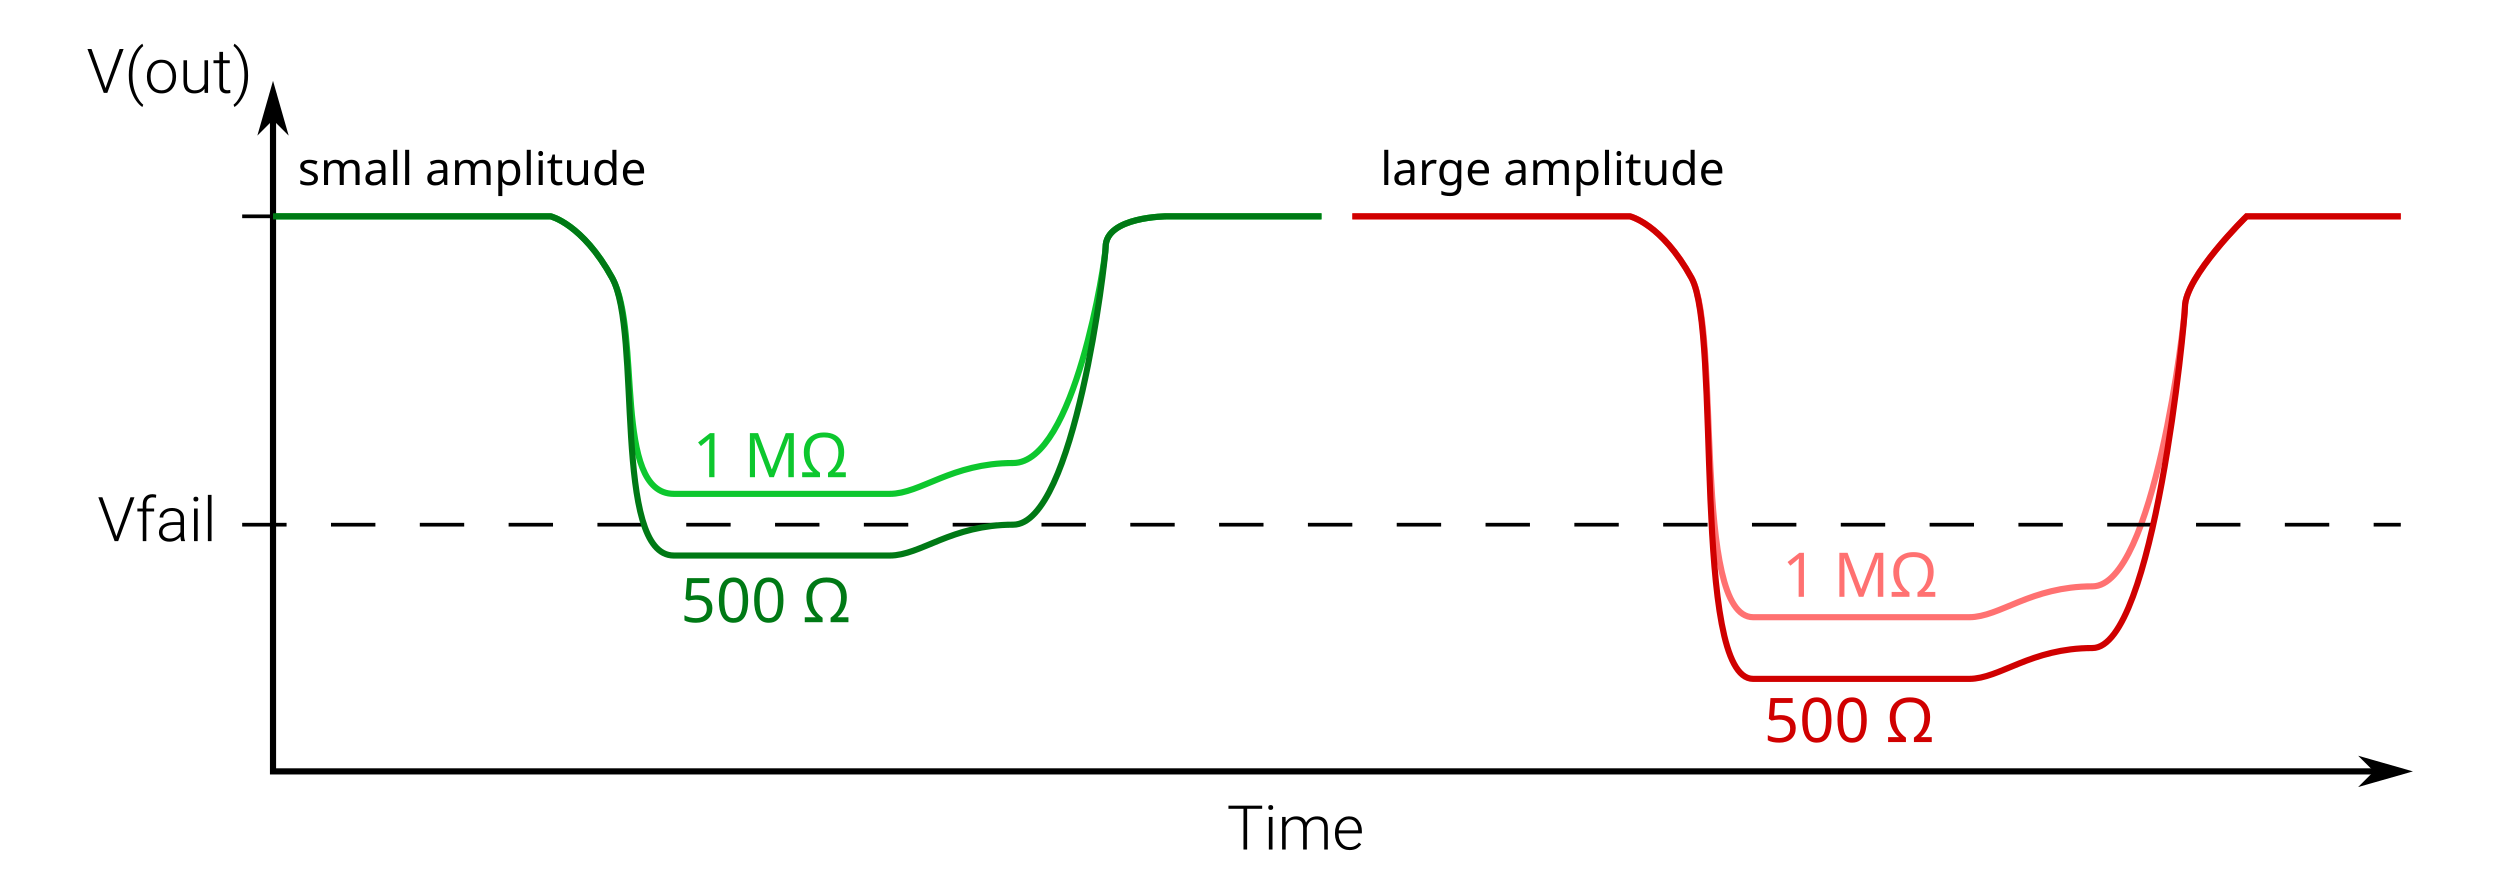
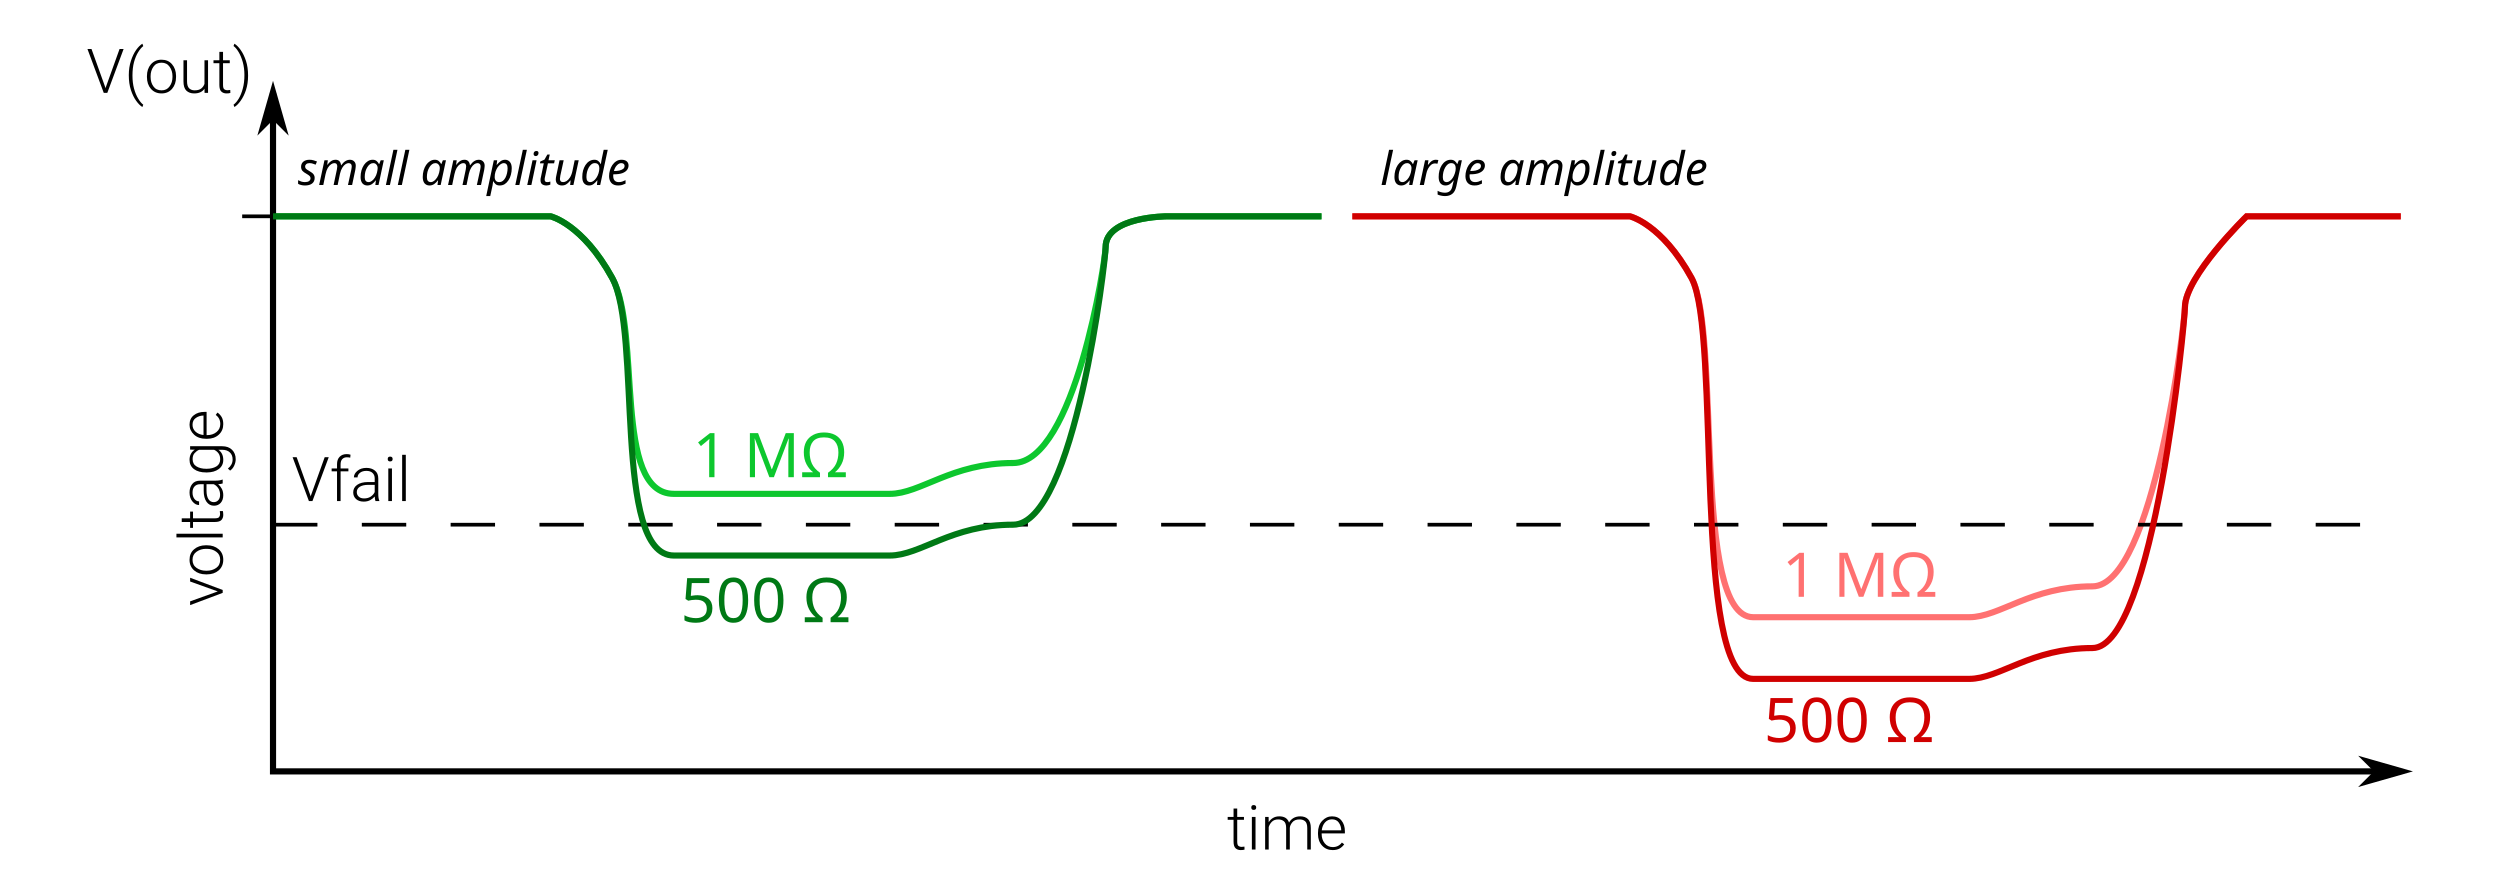
<svg xmlns="http://www.w3.org/2000/svg" width="114.398mm" height="40.9mm" viewBox="0 0 405.349 144.923" id="svg2" version="1.1">
  <defs id="defs4">
    <marker orient="auto" refY="0" refX="0" id="Arrow1Mstart" style="overflow:visible">
      <path id="path4535" d="M 0,0 5,-5 -12.5,0 5,5 0,0 Z" style="fill:#000000;fill-opacity:1;fill-rule:evenodd;stroke:#000000;stroke-width:1pt;stroke-opacity:1" transform="matrix(0.4,0,0,0.4,4,0)" />
    </marker>
    <marker style="overflow:visible" id="marker4371" refX="0" refY="0" orient="auto">
      <path transform="matrix(0.3,0,0,0.3,-0.69,0)" d="M 8.719,4.034 -2.207,0.016 8.719,-4.002 c -1.745,2.372 -1.735,5.617 -6e-7,8.035 z" style="fill:#000000;fill-opacity:1;fill-rule:evenodd;stroke:#000000;stroke-width:0.625;stroke-linejoin:round;stroke-opacity:1" id="path4373" />
    </marker>
    <marker style="overflow:visible" id="marker6791" refX="0" refY="0" orient="auto">
      <path transform="matrix(-0.3,0,0,-0.3,0.69,0)" d="M 8.719,4.034 -2.207,0.016 8.719,-4.002 c -1.745,2.372 -1.735,5.617 -6e-7,8.035 z" style="fill:#000000;fill-opacity:1;fill-rule:evenodd;stroke:#000000;stroke-width:0.625;stroke-linejoin:round;stroke-opacity:1" id="path6793" />
    </marker>
    <marker orient="auto" refY="0" refX="0" id="Arrow1Send" style="overflow:visible">
      <path id="path4980" d="M 0,0 5,-5 -12.5,0 5,5 0,0 Z" style="fill:#000000;fill-opacity:1;fill-rule:evenodd;stroke:#000000;stroke-width:1pt;stroke-opacity:1" transform="matrix(-0.2,0,0,-0.2,-1.2,0)" />
    </marker>
    <marker orient="auto" refY="0" refX="0" id="marker5221" style="overflow:visible">
      <path id="path4974" d="M 0,0 5,-5 -12.5,0 5,5 0,0 Z" style="fill:#000000;fill-opacity:1;fill-rule:evenodd;stroke:#000000;stroke-width:1pt;stroke-opacity:1" transform="matrix(-0.4,0,0,-0.4,-4,0)" />
    </marker>
    <marker style="overflow:visible" id="marker4855" refX="0" refY="0" orient="auto">
      <path transform="scale(0.4,0.4)" style="fill:#000000;fill-opacity:1;fill-rule:evenodd;stroke:#000000;stroke-width:1pt;stroke-opacity:1" d="m 5.77,0 -8.65,5 0,-10 8.65,5 z" id="path4857" />
    </marker>
    <marker style="overflow:visible" id="marker4743" refX="0" refY="0" orient="auto">
      <path transform="scale(0.4,0.4)" style="fill:#000000;fill-opacity:1;fill-rule:evenodd;stroke:#000000;stroke-width:1pt;stroke-opacity:1" d="m 5.77,0 -8.65,5 0,-10 8.65,5 z" id="path4745" />
    </marker>
    <marker orient="auto" refY="0" refX="0" id="TriangleInM" style="overflow:visible">
      <path id="path4435" d="m 5.77,0 -8.65,5 0,-10 8.65,5 z" style="fill:#000000;fill-opacity:1;fill-rule:evenodd;stroke:#000000;stroke-width:1pt;stroke-opacity:1" transform="scale(-0.4,-0.4)" />
    </marker>
    <marker orient="auto" refY="0" refX="0" id="TriangleOutS" style="overflow:visible">
      <path id="path4447" d="m 5.77,0 -8.65,5 0,-10 8.65,5 z" style="fill:#000000;fill-opacity:1;fill-rule:evenodd;stroke:#000000;stroke-width:1pt;stroke-opacity:1" transform="scale(0.2,0.2)" />
    </marker>
    <marker orient="auto" refY="0" refX="0" id="Arrow2Mend" style="overflow:visible">
      <path id="path4326" style="fill:#000000;fill-opacity:1;fill-rule:evenodd;stroke:#000000;stroke-width:0.625;stroke-linejoin:round;stroke-opacity:1" d="M 8.719,4.034 -2.207,0.016 8.719,-4.002 c -1.745,2.372 -1.735,5.617 -6e-7,8.035 z" transform="scale(-0.6,-0.6)" />
    </marker>
    <marker orient="auto" refY="0" refX="0" id="Arrow1Mend" style="overflow:visible">
      <path id="path4308" d="M 0,0 5,-5 -12.5,0 5,5 0,0 Z" style="fill:#000000;fill-opacity:1;fill-rule:evenodd;stroke:#000000;stroke-width:1pt;stroke-opacity:1" transform="matrix(-0.4,0,0,-0.4,-4,0)" />
    </marker>
    <marker orient="auto" refY="0" refX="0" id="DotS" style="overflow:visible">
      <path id="path4293" d="m -2.5,-1 c 0,2.76 -2.24,5 -5,5 -2.76,0 -5,-2.24 -5,-5 0,-2.76 2.24,-5 5,-5 2.76,0 5,2.24 5,5 z" style="fill:#000000;fill-opacity:1;fill-rule:evenodd;stroke:#000000;stroke-width:1pt;stroke-opacity:1" transform="matrix(0.2,0,0,0.2,1.48,0.2)" />
    </marker>
    <marker style="overflow:visible" id="marker4688" refX="0" refY="0" orient="auto">
      <path transform="matrix(0.4,0,0,0.4,2.96,0.4)" style="fill:#000000;fill-opacity:1;fill-rule:evenodd;stroke:#000000;stroke-width:1pt;stroke-opacity:1" d="m -2.5,-1 c 0,2.76 -2.24,5 -5,5 -2.76,0 -5,-2.24 -5,-5 0,-2.76 2.24,-5 5,-5 2.76,0 5,2.24 5,5 z" id="path4690" />
    </marker>
    <marker orient="auto" refY="0" refX="0" id="DotL" style="overflow:visible">
      <path id="path4287" d="m -2.5,-1 c 0,2.76 -2.24,5 -5,5 -2.76,0 -5,-2.24 -5,-5 0,-2.76 2.24,-5 5,-5 2.76,0 5,2.24 5,5 z" style="fill:#000000;fill-opacity:1;fill-rule:evenodd;stroke:#000000;stroke-width:1pt;stroke-opacity:1" transform="matrix(0.8,0,0,0.8,5.92,0.8)" />
    </marker>
    <marker orient="auto" refY="0" refX="0" id="marker8028" style="overflow:visible">
      <path id="path8030" d="M 0,0 5,-5 -12.5,0 5,5 0,0 Z" style="fill:#000000;fill-opacity:1;fill-rule:evenodd;stroke:#000000;stroke-width:1pt;stroke-opacity:1" transform="matrix(-0.4,0,0,-0.4,-4,0)" />
    </marker>
    <marker orient="auto" refY="0" refX="0" id="marker7212" style="overflow:visible">
      <path id="path7214" d="M 0,0 5,-5 -12.5,0 5,5 0,0 Z" style="fill:#000000;fill-opacity:1;fill-rule:evenodd;stroke:#000000;stroke-width:1pt;stroke-opacity:1" transform="matrix(-0.4,0,0,-0.4,-4,0)" />
    </marker>
    <marker orient="auto" refY="0" refX="0" id="Arrow2Send" style="overflow:visible">
      <path id="path5866" style="fill:#000000;fill-opacity:1;fill-rule:evenodd;stroke:#000000;stroke-width:0.625;stroke-linejoin:round;stroke-opacity:1" d="M 8.719,4.034 -2.207,0.016 8.719,-4.002 c -1.745,2.372 -1.735,5.617 -6e-7,8.035 z" transform="matrix(-0.3,0,0,-0.3,0.69,0)" />
    </marker>
  </defs>
  <g id="layer1" transform="translate(-441.9727,-147.4334)">
    <path style="fill:none;fill-rule:evenodd;stroke:#ff7171;stroke-width:1px;stroke-linecap:butt;stroke-linejoin:miter;stroke-opacity:1" d="m 661.238,182.507 45,0 c 0,0 5.169,1.199 10,10 4.831,8.801 0,55 10,55 l 35,0 c 5,0 10,-5 20,-5 10,0 15,-43.192 15,-45.25 0,-5 10,-14.75 10,-14.75 l 25,0" id="path5425" />
    <path id="path5423" d="m 486.238,182.507 45,0 c 0,0 5.169,1.199 10,10 4.831,8.801 0,35 10,35 l 35,0 c 5,0 10,-5 20,-5 10,0 15,-32.942 15,-35 0,-5 10,-5 10,-5 l 25,0" style="fill:none;fill-rule:evenodd;stroke:#0dc72e;stroke-width:1px;stroke-linecap:butt;stroke-linejoin:miter;stroke-opacity:1" />
-     <text xml:space="preserve" style="font-style:normal;font-variant:normal;font-weight:normal;font-stretch:normal;font-size:10px;line-height:125%;font-family:Roboto;-inkscape-font-specification:Roboto;letter-spacing:0px;word-spacing:0px;fill:#000000;fill-opacity:1;stroke:none;stroke-width:1px;stroke-linecap:butt;stroke-linejoin:miter;stroke-opacity:1" x="457.757" y="235.173" id="text4707">
-       <tspan id="tspan4709" x="457.757" y="235.173" style="font-style:normal;font-variant:normal;font-weight:300;font-stretch:normal;font-size:10px;font-family:Roboto;-inkscape-font-specification:'Roboto Light'">Vfail</tspan>
+     <text xml:space="preserve" style="font-style:normal;font-variant:normal;font-weight:normal;font-stretch:normal;font-size:10px;line-height:125%;font-family:Roboto;-inkscape-font-specification:Roboto;letter-spacing:0px;word-spacing:0px;fill:#000000;fill-opacity:1;stroke:none;stroke-width:1px;stroke-linecap:butt;stroke-linejoin:miter;stroke-opacity:1" x="489.257" y="228.673" id="text4707">
+       <tspan id="tspan4709" x="489.257" y="228.673" style="font-style:normal;font-variant:normal;font-weight:300;font-stretch:normal;font-size:10px;font-family:Roboto;-inkscape-font-specification:'Roboto Light'">Vfail</tspan>
    </text>
-     <path style="fill:none;fill-rule:evenodd;stroke:#000000;stroke-width:0.6;stroke-linecap:butt;stroke-linejoin:miter;stroke-miterlimit:4;stroke-dasharray:7.2, 7.2;stroke-dashoffset:0;stroke-opacity:1" d="m 481.238,232.507 350,0" id="path4711" />
+     <path style="fill:none;fill-rule:evenodd;stroke:#000000;stroke-width:0.6;stroke-linecap:butt;stroke-linejoin:miter;stroke-miterlimit:4;stroke-dasharray:7.2, 7.2;stroke-dashoffset:0;stroke-opacity:1" d="m 486.238,232.507 345,0" id="path4711" />
    <path style="fill:none;fill-rule:evenodd;stroke:#000000;stroke-width:1px;stroke-linecap:butt;stroke-linejoin:miter;stroke-opacity:1;marker-start:url(#Arrow1Mstart);marker-end:url(#Arrow1Mend)" d="m 486.238,162.507 0,110 345,0" id="path4363" />
    <path id="path4963" d="m 481.238,182.507 10,0" style="fill:none;fill-rule:evenodd;stroke:#000000;stroke-width:0.6;stroke-linecap:butt;stroke-linejoin:miter;stroke-miterlimit:4;stroke-dasharray:none;stroke-opacity:1" />
    <text id="text5019" y="162.489" x="455.995" style="font-style:normal;font-variant:normal;font-weight:normal;font-stretch:normal;font-size:10px;line-height:125%;font-family:Roboto;-inkscape-font-specification:Roboto;letter-spacing:0px;word-spacing:0px;fill:#000000;fill-opacity:1;stroke:none;stroke-width:1px;stroke-linecap:butt;stroke-linejoin:miter;stroke-opacity:1" xml:space="preserve">
      <tspan style="font-style:normal;font-variant:normal;font-weight:300;font-stretch:normal;font-size:10px;font-family:Roboto;-inkscape-font-specification:'Roboto Light'" y="162.489" x="455.995" id="tspan5021">V(out)</tspan>
    </text>
    <text xml:space="preserve" style="font-style:normal;font-variant:normal;font-weight:normal;font-stretch:normal;font-size:10px;line-height:125%;font-family:Roboto;-inkscape-font-specification:Roboto;letter-spacing:0px;word-spacing:0px;fill:#000000;fill-opacity:1;stroke:none;stroke-width:1px;stroke-linecap:butt;stroke-linejoin:miter;stroke-opacity:1" x="640.903" y="285.172" id="text5403">
-       <tspan id="tspan5405" x="640.903" y="285.172" style="font-style:normal;font-variant:normal;font-weight:300;font-stretch:normal;font-size:10px;font-family:Roboto;-inkscape-font-specification:'Roboto Light'">Time</tspan>
+       <tspan id="tspan5405" x="640.903" y="285.172" style="font-style:normal;font-variant:normal;font-weight:300;font-stretch:normal;font-size:10px;font-family:Roboto;-inkscape-font-specification:'Roboto Light'">time</tspan>
    </text>
    <path style="fill:none;fill-rule:evenodd;stroke:#007915;stroke-width:1px;stroke-linecap:butt;stroke-linejoin:miter;stroke-opacity:1" d="m 486.238,182.507 45,0 c 0,0 5.169,1.199 10,10 4.831,8.801 0,45 10,45 l 35,0 c 5,0 10,-5 20,-5 10,0 15,-42.942 15,-45 0,-5 10,-5 10,-5 l 25,0" id="path5407" />
    <path id="path5409" d="m 661.238,182.507 45,0 c 0,0 5.169,1.199 10,10 4.831,8.801 0,65 10,65 l 35,0 c 5,0 10,-5 20,-5 10,0 15,-53.192 15,-55.25 0,-5 10,-14.75 10,-14.75 l 25,0" style="fill:none;fill-rule:evenodd;stroke:#d00000;stroke-width:1px;stroke-linecap:butt;stroke-linejoin:miter;stroke-opacity:1" />
    <text xml:space="preserve" style="font-style:normal;font-weight:normal;font-size:10px;line-height:125%;font-family:sans-serif;letter-spacing:0px;word-spacing:0px;fill:#0dc72e;fill-opacity:1;stroke:none;stroke-width:1px;stroke-linecap:butt;stroke-linejoin:miter;stroke-opacity:1" x="554.268" y="224.805" id="text5427">
      <tspan id="tspan5429" x="554.268" y="224.805">1 MΩ</tspan>
    </text>
    <text id="text5431" y="248.317" x="552.323" style="font-style:normal;font-weight:normal;font-size:10px;line-height:125%;font-family:sans-serif;letter-spacing:0px;word-spacing:0px;fill:#007915;fill-opacity:1;stroke:none;stroke-width:1px;stroke-linecap:butt;stroke-linejoin:miter;stroke-opacity:1" xml:space="preserve">
      <tspan y="248.317" x="552.323" id="tspan5433">500 Ω</tspan>
    </text>
    <text id="text5435" y="244.202" x="730.919" style="font-style:normal;font-weight:normal;font-size:10px;line-height:125%;font-family:sans-serif;letter-spacing:0px;word-spacing:0px;fill:#ff7171;fill-opacity:1;stroke:none;stroke-width:1px;stroke-linecap:butt;stroke-linejoin:miter;stroke-opacity:1" xml:space="preserve">
      <tspan y="244.202" x="730.919" id="tspan5437">1 MΩ</tspan>
    </text>
    <text xml:space="preserve" style="font-style:normal;font-weight:normal;font-size:10px;line-height:125%;font-family:sans-serif;letter-spacing:0px;word-spacing:0px;fill:#d00000;fill-opacity:1;stroke:none;stroke-width:1px;stroke-linecap:butt;stroke-linejoin:miter;stroke-opacity:1" x="727.975" y="267.754" id="text5439">
      <tspan id="tspan5441" x="727.975" y="267.754">500 Ω</tspan>
    </text>
-     <text xml:space="preserve" style="font-style:normal;font-weight:normal;font-size:7.5px;line-height:125%;font-family:sans-serif;letter-spacing:0px;word-spacing:0px;fill:#000000;fill-opacity:1;stroke:none;stroke-width:1px;stroke-linecap:butt;stroke-linejoin:miter;stroke-opacity:1" x="490.275" y="177.429" id="text5497">
+     <text xml:space="preserve" style="font-style:italic;font-variant:normal;font-weight:normal;font-stretch:normal;font-size:7.5px;line-height:125%;font-family:sans-serif;-inkscape-font-specification:'sans-serif Italic';letter-spacing:0px;word-spacing:0px;fill:#000000;fill-opacity:1;stroke:none;stroke-width:1px;stroke-linecap:butt;stroke-linejoin:miter;stroke-opacity:1" x="490.275" y="177.429" id="text5497">
      <tspan id="tspan5499" x="490.275" y="177.429">small amplitude</tspan>
    </text>
-     <text id="text5501" y="177.429" x="665.775" style="font-style:normal;font-weight:normal;font-size:7.5px;line-height:125%;font-family:sans-serif;letter-spacing:0px;word-spacing:0px;fill:#000000;fill-opacity:1;stroke:none;stroke-width:1px;stroke-linecap:butt;stroke-linejoin:miter;stroke-opacity:1" xml:space="preserve">
+     <text id="text5501" y="177.429" x="665.775" style="font-style:italic;font-variant:normal;font-weight:normal;font-stretch:normal;font-size:7.5px;line-height:125%;font-family:sans-serif;-inkscape-font-specification:'sans-serif Italic';letter-spacing:0px;word-spacing:0px;fill:#000000;fill-opacity:1;stroke:none;stroke-width:1px;stroke-linecap:butt;stroke-linejoin:miter;stroke-opacity:1" xml:space="preserve">
      <tspan y="177.429" x="665.775" id="tspan5503">large amplitude</tspan>
+     </text>
+     <text id="text4295" y="478.077" x="-245.736" style="font-style:normal;font-variant:normal;font-weight:normal;font-stretch:normal;font-size:10px;line-height:125%;font-family:Roboto;-inkscape-font-specification:Roboto;letter-spacing:0px;word-spacing:0px;fill:#000000;fill-opacity:1;stroke:none;stroke-width:1px;stroke-linecap:butt;stroke-linejoin:miter;stroke-opacity:1" xml:space="preserve" transform="matrix(0,-1,1,0,0,0)">
+       <tspan style="font-style:normal;font-variant:normal;font-weight:300;font-stretch:normal;font-size:10px;font-family:Roboto;-inkscape-font-specification:'Roboto Light'" y="478.077" x="-245.736" id="tspan4297">voltage</tspan>
    </text>
  </g>
</svg>
